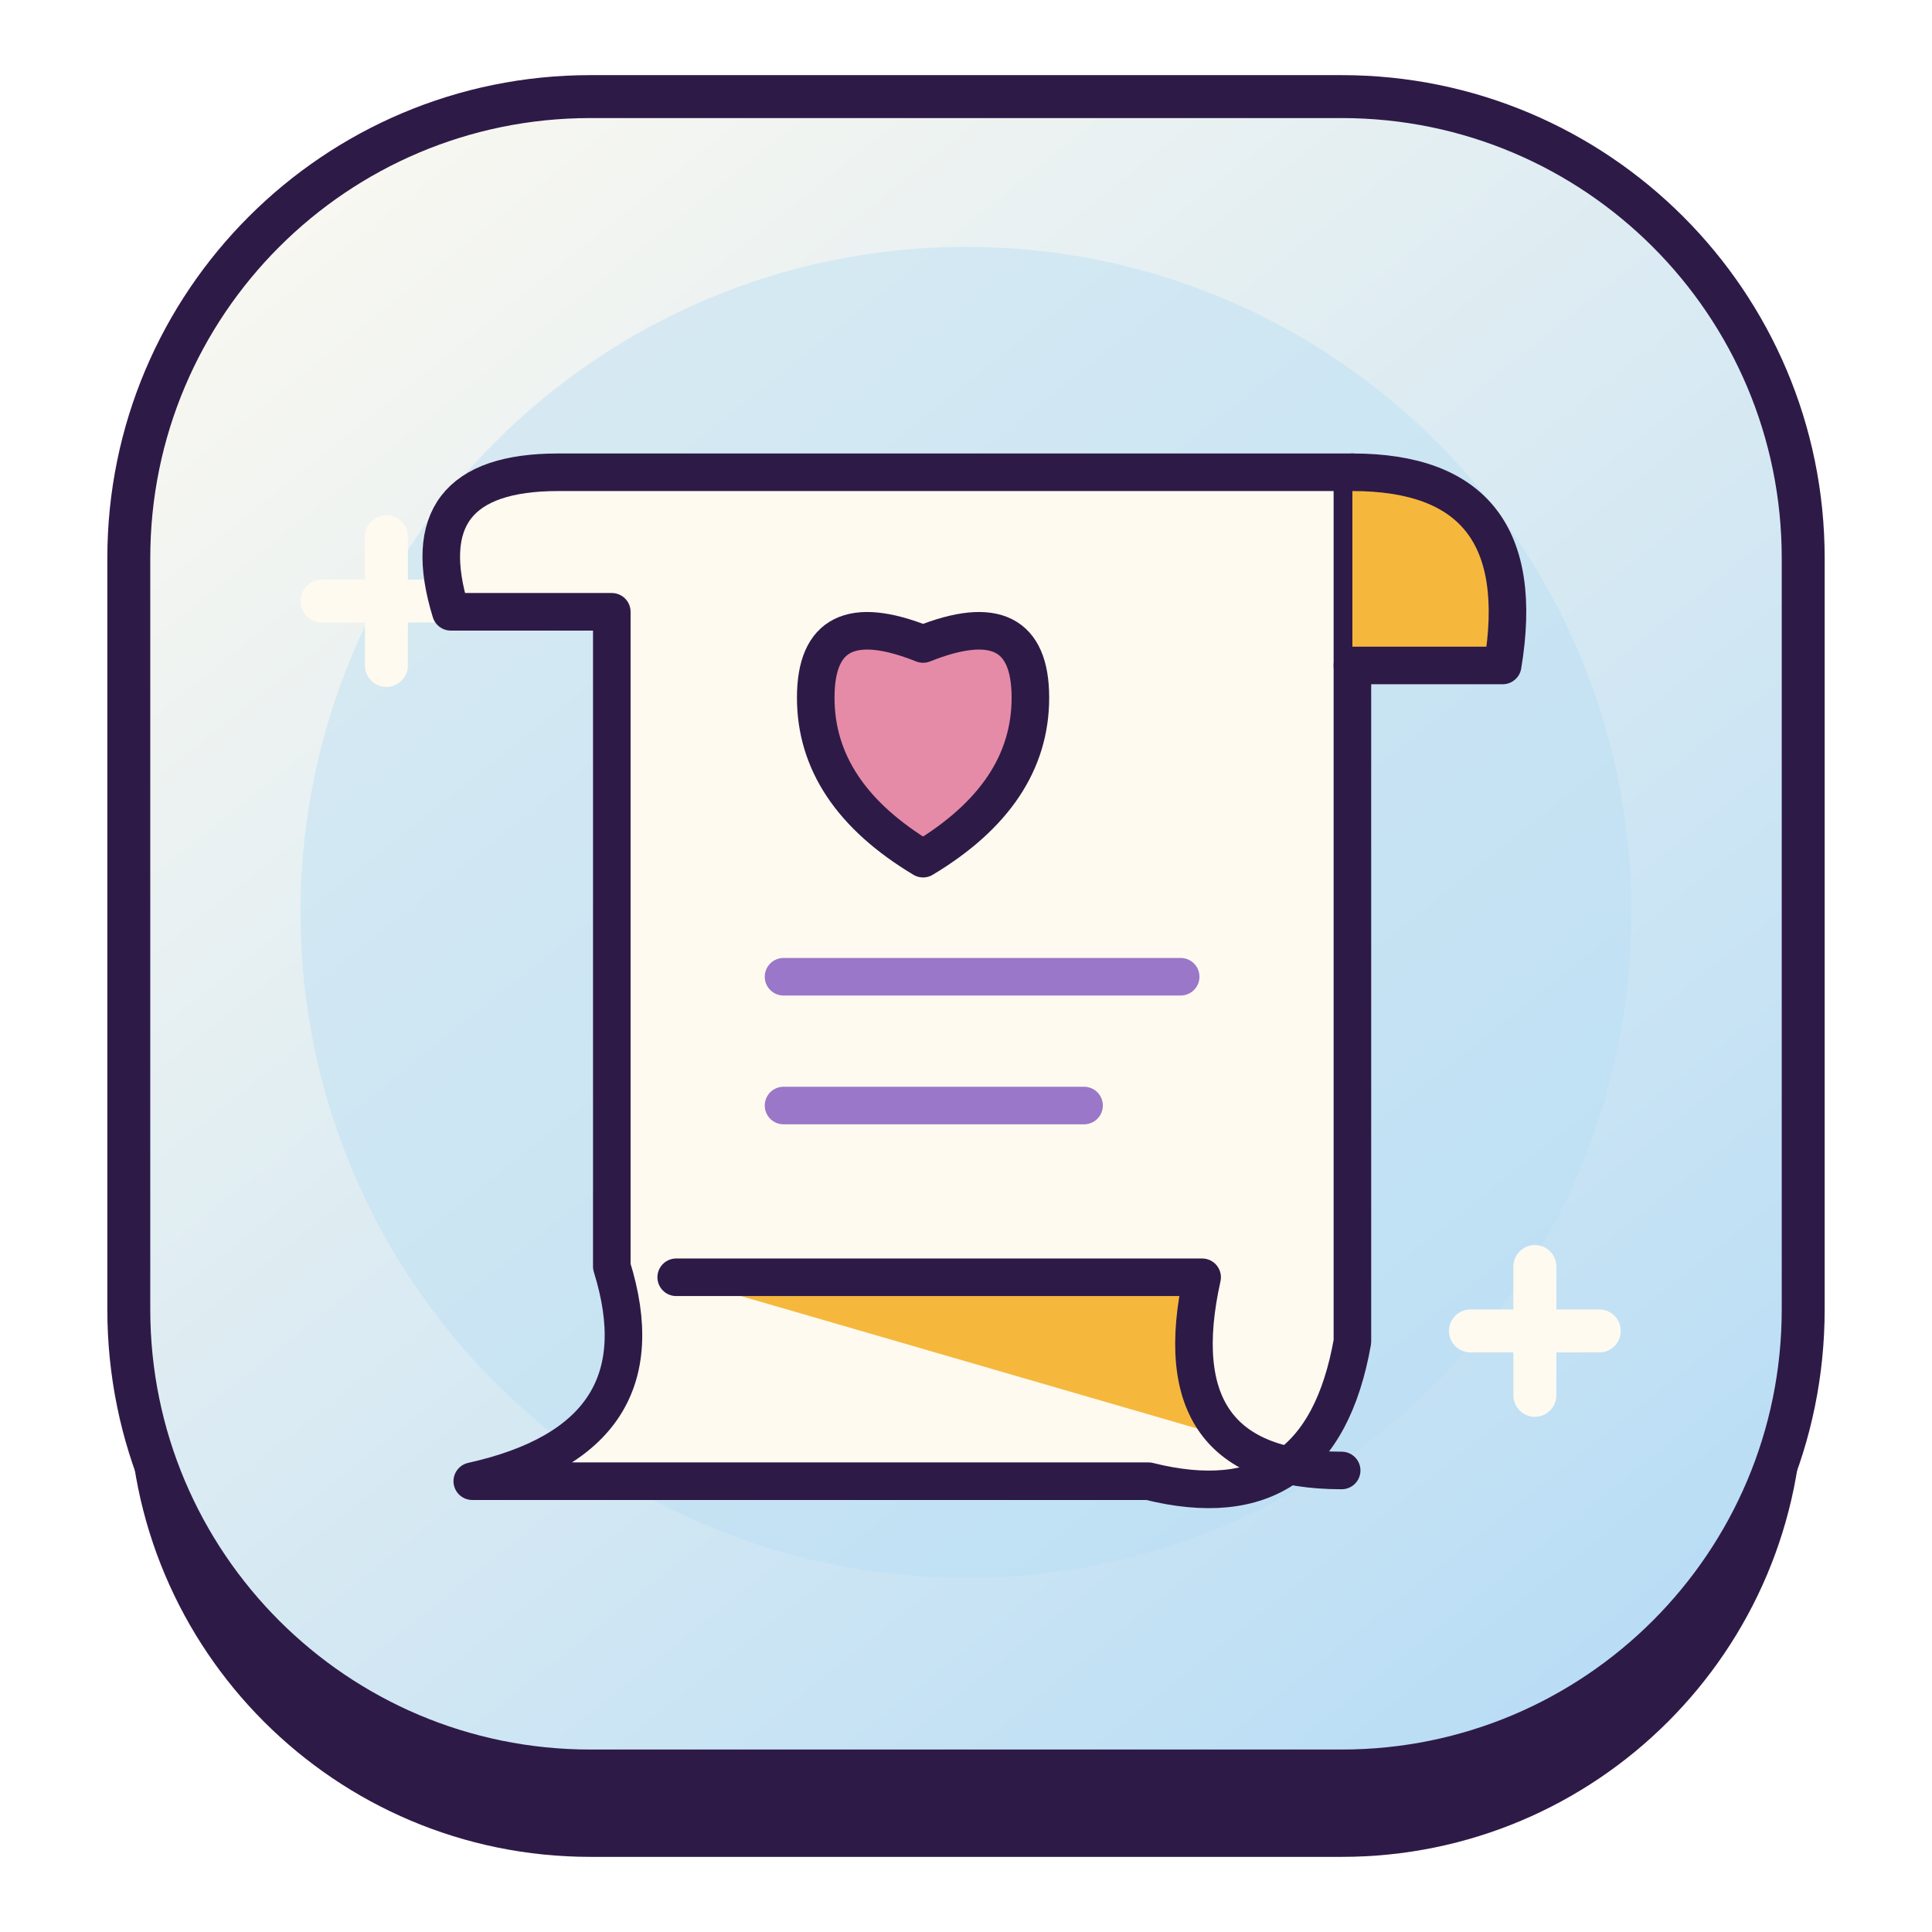
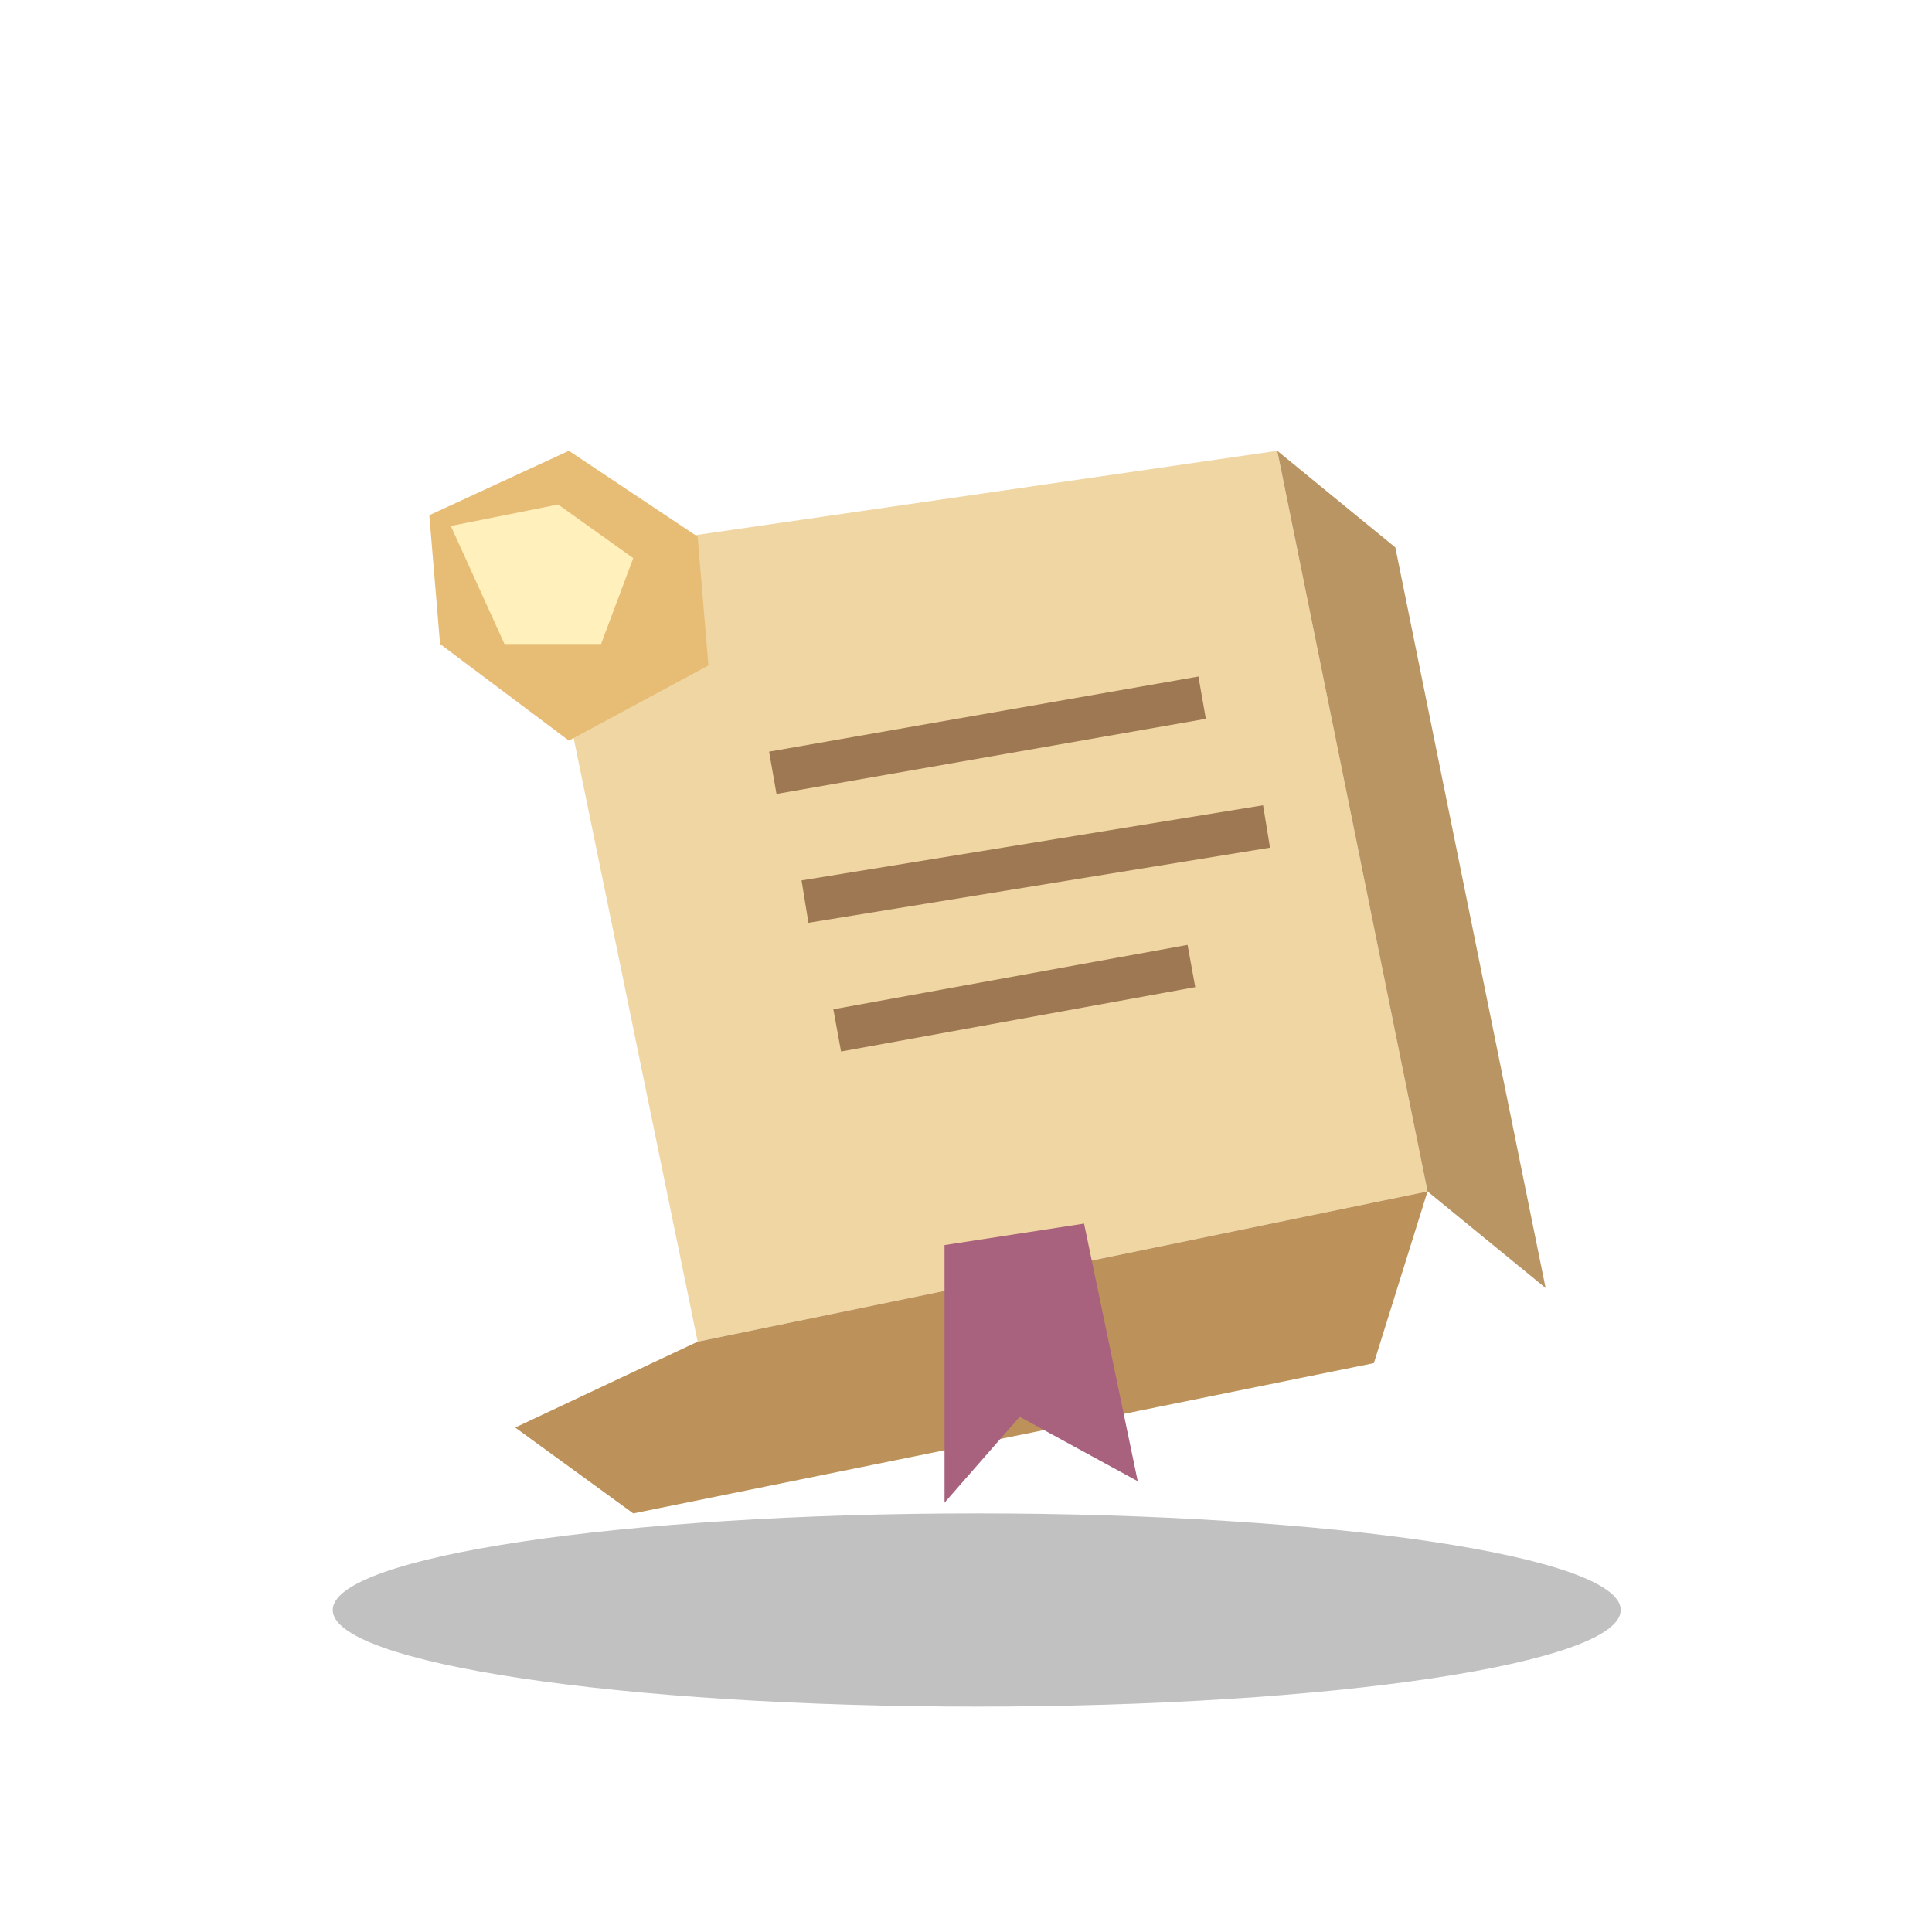
- <svg xmlns="http://www.w3.org/2000/svg" viewBox="0 0 180 180">
-   <defs>
-     <linearGradient id="bg" x2=".8" y2="1">
-       <stop stop-color="#fffaf0" />
-       <stop offset="1" stop-color="#b9ddf5" />
-     </linearGradient>
-   </defs>
-   <rect x="12" y="17" width="156" height="156" rx="43" fill="#2e1a47" />
-   <rect x="12" y="9" width="156" height="156" rx="43" fill="url(#bg)" stroke="#2e1a47" stroke-width="4" />
-   <circle cx="90" cy="85" r="62" fill="#b9ddf5" opacity=".45" />
-   <g stroke="#2e1a47" stroke-width="3.5" stroke-linecap="round" stroke-linejoin="round">
-     <path d="M36 50v12m-6-6h12m101 62v12m-6-6h12" stroke="#fffaf0" stroke-width="4" />
-     <path d="M52 44h74v81q-3 17-19 13H44q18-4 13-20V57H42q-4-13 10-13Z" fill="#fffaf0" />
-     <path d="M126 44q17 0 14 18h-14M63 119h49q-4 18 13 18" fill="#f5b83d" />
-     <path d="M76 65q0-9 10-5 10-4 10 5 0 9-10 15-10-6-10-15Z" fill="#e58ba7" />
-     <path d="M73 91h37m-37 12h28" stroke="#9a77c8" />
+ <svg xmlns="http://www.w3.org/2000/svg" viewBox="0 0 180 180" role="img">
+   <ellipse cx="91" cy="150" rx="60" ry="9" fill="#08070b" opacity=".25" />
+   <g>
+     <polygon points="50,52 119,42 133,111 65,125" fill="#f0d6a3" />
+     <polygon points="119,42 130,51 144,120 133,111" fill="#b99563" />
+     <polygon points="65,125 133,111 128,127 59,141 48,133" fill="#bd925a" />
+     <polygon points="40,48 53,42 65,50 66,62 53,69 41,60" fill="#e7bc75" />
+     <polygon points="42,49 52,47 59,52 56,60 47,60" fill="#fff0bc" />
+     <path d="M72 72 112 65 M75 84 118 77 M78 96 111 90" fill="none" stroke="#9d7852" stroke-width="4" />
+     <polygon points="88,116 101,114 106,138 95,132 88,140" fill="#a8627e" />
  </g>
</svg>
